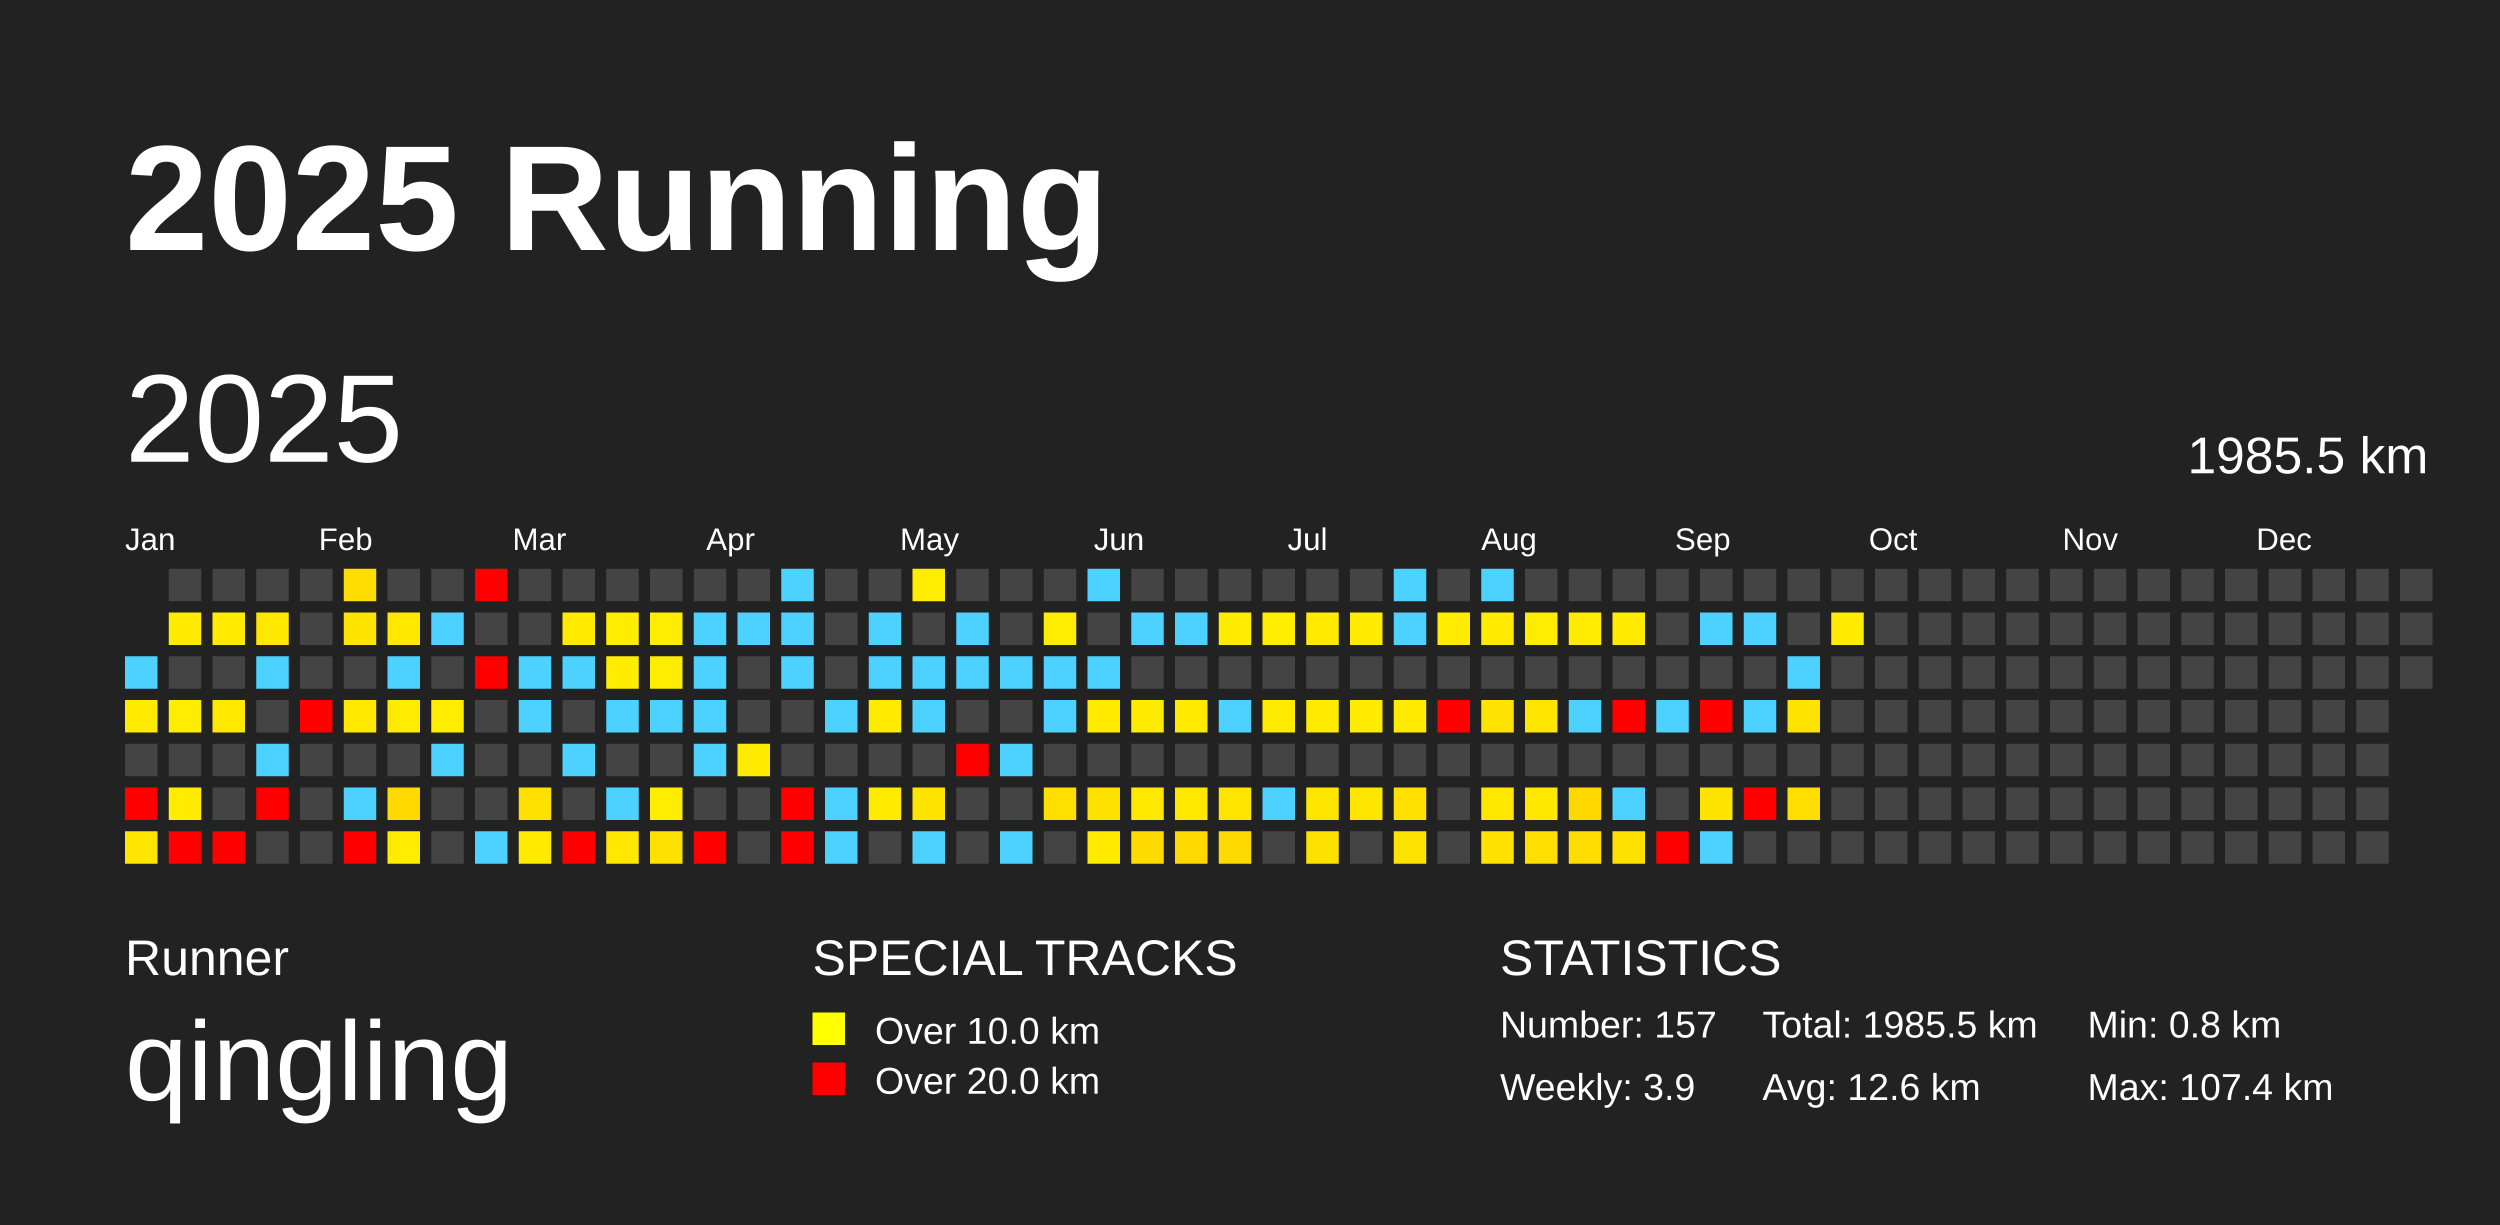
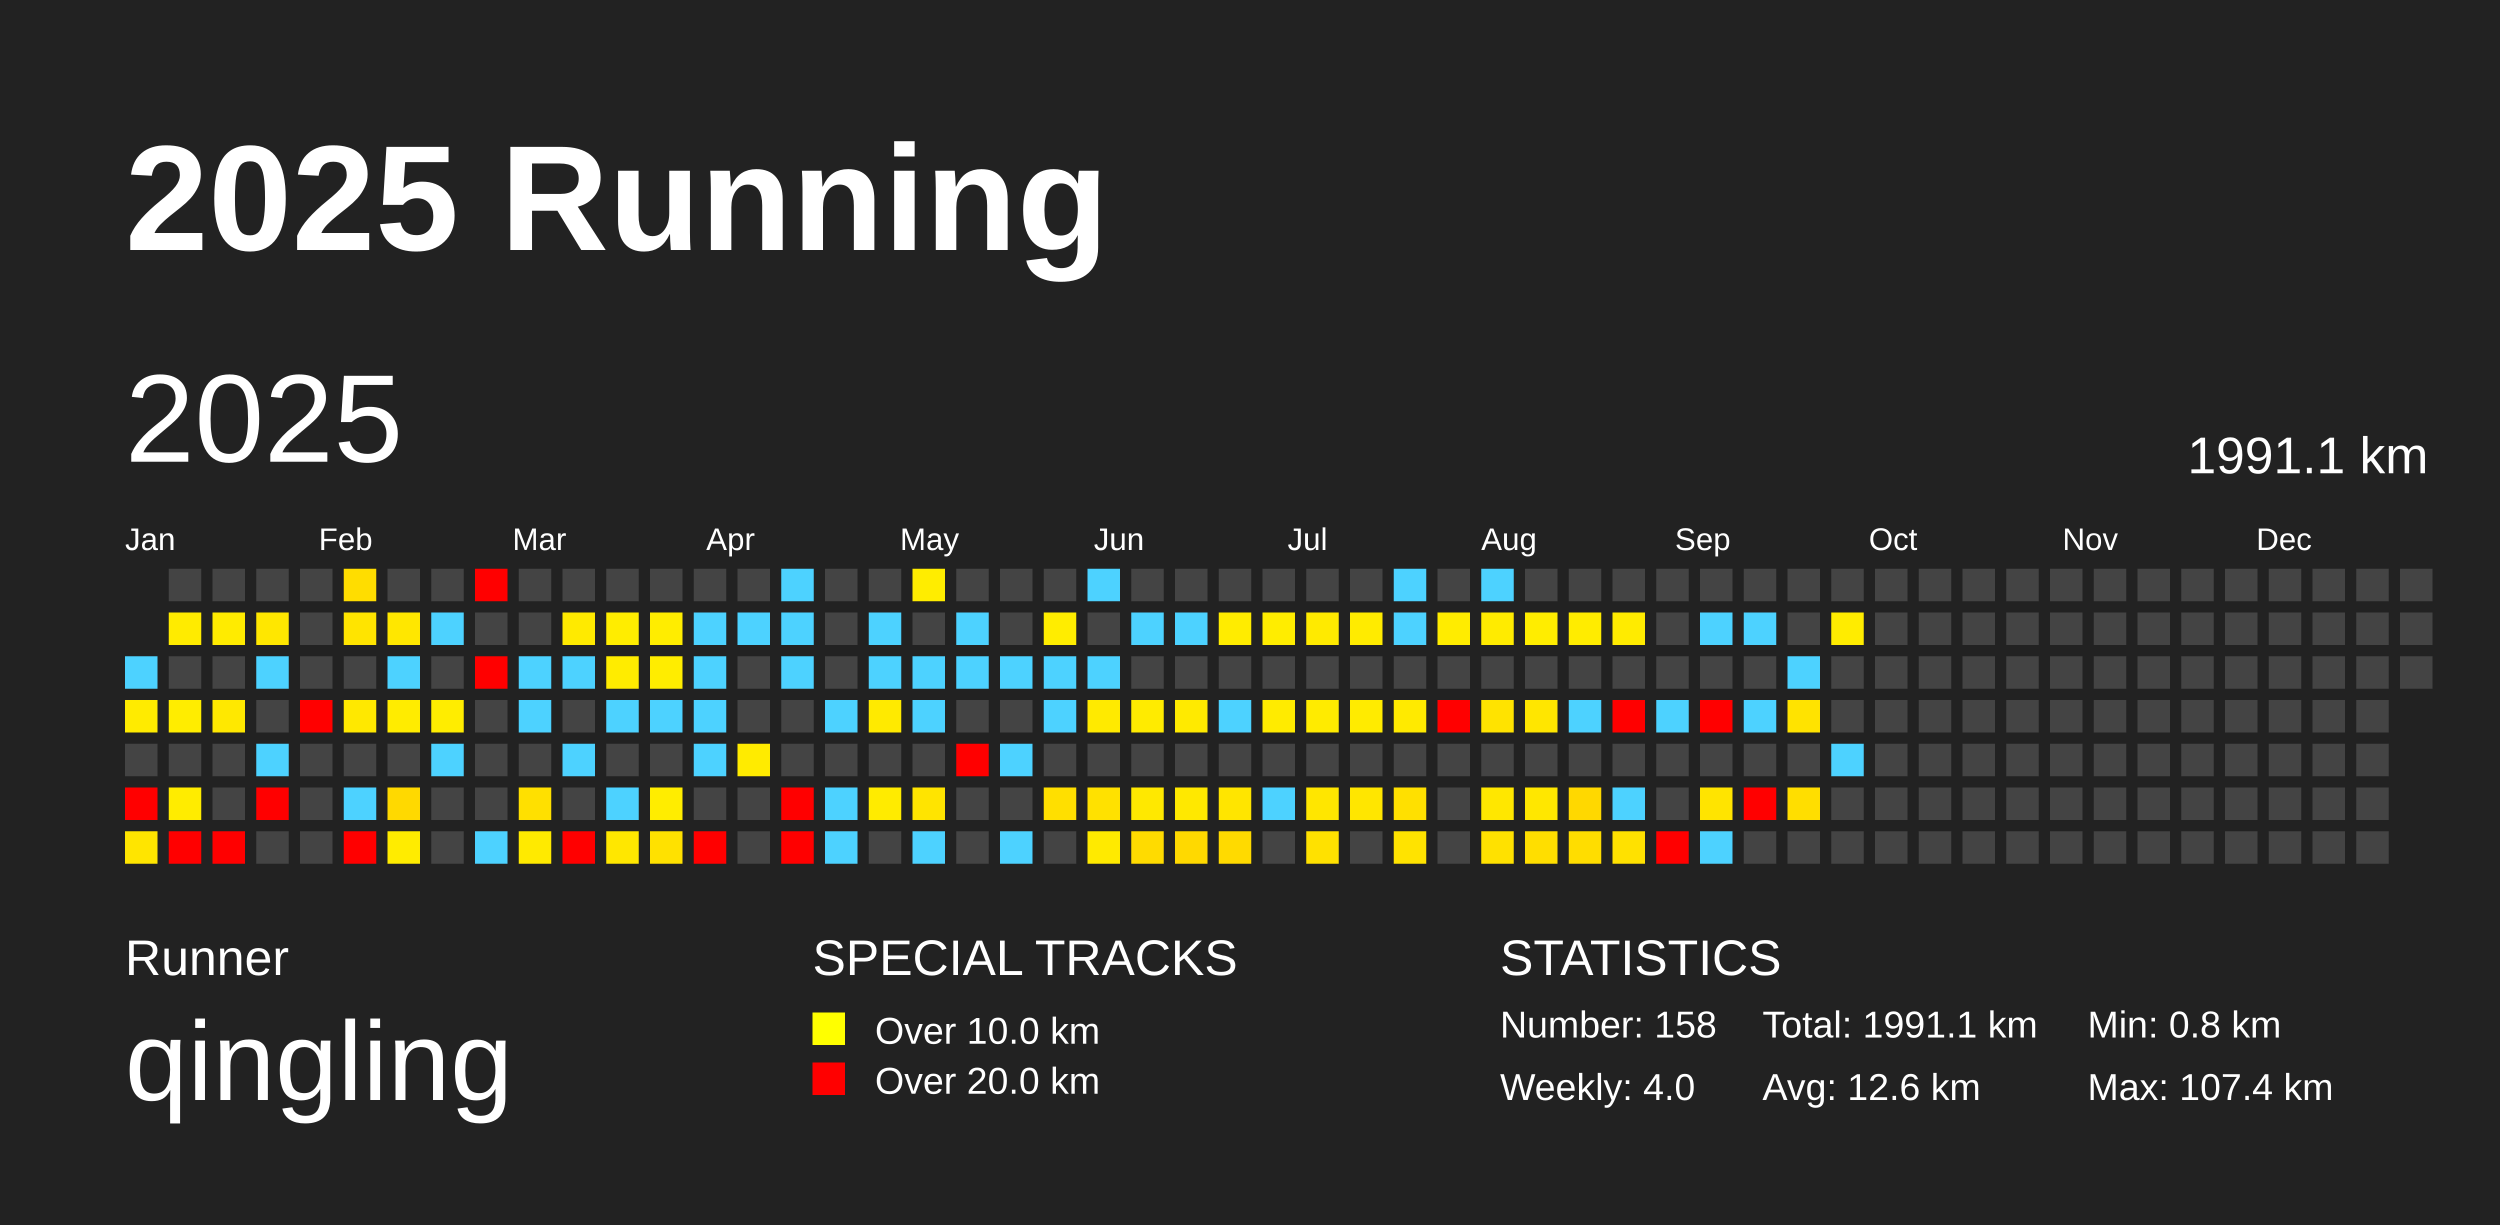
<svg xmlns="http://www.w3.org/2000/svg" baseProfile="full" height="98mm" version="1.1" viewBox="0,0,200,98" width="200mm">
  <defs />
  <rect fill="#222222" height="98" width="200" x="0" y="0" />
  <text fill="#FFFFFF" style="font-size:12px; font-family:Arial; font-weight:bold;" x="10" y="20">2025 Running</text>
  <text fill="#FFFFFF" style="font-size:4px; font-family:Arial" x="10" y="78">Runner</text>
  <text fill="#FFFFFF" style="font-size:9px; font-family:Arial" x="10" y="88">qingling</text>
  <text fill="#FFFFFF" style="font-size:4px; font-family:Arial" x="65" y="78">SPECIAL TRACKS</text>
  <rect fill="yellow" height="2.6" width="2.6" x="65" y="81" />
  <text fill="#FFFFFF" style="font-size:3px; font-family:Arial" x="70" y="83.5">Over 10.0 km</text>
  <rect fill="red" height="2.6" width="2.6" x="65" y="85" />
  <text fill="#FFFFFF" style="font-size:3px; font-family:Arial" x="70" y="87.5">Over 20.0 km</text>
  <text fill="#FFFFFF" style="font-size:4px; font-family:Arial" x="120" y="78">STATISTICS</text>
-   <text fill="#FFFFFF" style="font-size:3px; font-family:Arial" x="120" y="83">Number: 157</text>
-   <text fill="#FFFFFF" style="font-size:3px; font-family:Arial" x="120" y="88">Weekly: 3.9</text>
-   <text fill="#FFFFFF" style="font-size:3px; font-family:Arial" x="141" y="83">Total: 1985.5 km</text>
+   <text fill="#FFFFFF" style="font-size:3px; font-family:Arial" x="120" y="83">Number: 158</text>
+   <text fill="#FFFFFF" style="font-size:3px; font-family:Arial" x="120" y="88">Weekly: 4.0</text>
+   <text fill="#FFFFFF" style="font-size:3px; font-family:Arial" x="141" y="83">Total: 1991.1 km</text>
  <text fill="#FFFFFF" style="font-size:3px; font-family:Arial" x="141" y="88">Avg: 12.6 km</text>
  <text fill="#FFFFFF" style="font-size:3px; font-family:Arial" x="167" y="83">Min: 0.8 km</text>
  <text fill="#FFFFFF" style="font-size:3px; font-family:Arial" x="167" y="88">Max: 107.4 km</text>
  <text dominant-baseline="hanging" fill="#FFFFFF" style="font-size:10.0px; font-family:Arial;" x="10" y="30">2025</text>
-   <text dominant-baseline="hanging" fill="#FFFFFF" style="font-size:4.125px; font-family:Arial;" x="175" y="35">1985.5 km</text>
+   <text dominant-baseline="hanging" fill="#FFFFFF" style="font-size:4.125px; font-family:Arial;" x="175" y="35">1991.1 km</text>
  <text fill="#FFFFFF" style="font-size:2.5px; font-family:Arial" x="10.0" y="44">Jan</text>
  <text fill="#FFFFFF" style="font-size:2.5px; font-family:Arial" x="25.5" y="44">Feb</text>
  <text fill="#FFFFFF" style="font-size:2.5px; font-family:Arial" x="41.0" y="44">Mar</text>
  <text fill="#FFFFFF" style="font-size:2.5px; font-family:Arial" x="56.5" y="44">Apr</text>
  <text fill="#FFFFFF" style="font-size:2.5px; font-family:Arial" x="72.0" y="44">May</text>
  <text fill="#FFFFFF" style="font-size:2.5px; font-family:Arial" x="87.5" y="44">Jun</text>
  <text fill="#FFFFFF" style="font-size:2.5px; font-family:Arial" x="103.0" y="44">Jul</text>
  <text fill="#FFFFFF" style="font-size:2.5px; font-family:Arial" x="118.5" y="44">Aug</text>
  <text fill="#FFFFFF" style="font-size:2.5px; font-family:Arial" x="134.0" y="44">Sep</text>
  <text fill="#FFFFFF" style="font-size:2.5px; font-family:Arial" x="149.5" y="44">Oct</text>
  <text fill="#FFFFFF" style="font-size:2.5px; font-family:Arial" x="165.0" y="44">Nov</text>
  <text fill="#FFFFFF" style="font-size:2.5px; font-family:Arial" x="180.5" y="44">Dec</text>
  <rect fill="#4dd2ff" height="2.6" width="2.6" x="10.0" y="52.5" />
  <rect fill="#ffeb00" height="2.6" width="2.6" x="10.0" y="56.0" />
  <rect fill="#444444" height="2.6" width="2.6" x="10.0" y="59.5" />
  <rect fill="red" height="2.6" width="2.6" x="10.0" y="63.0" />
  <rect fill="#ffe500" height="2.6" width="2.6" x="10.0" y="66.5" />
  <rect fill="#444444" height="2.6" width="2.6" x="13.5" y="45.5" />
  <rect fill="#ffeb00" height="2.6" width="2.6" x="13.5" y="49.0" />
  <rect fill="#444444" height="2.6" width="2.6" x="13.5" y="52.5" />
  <rect fill="#ffed00" height="2.6" width="2.6" x="13.5" y="56.0" />
  <rect fill="#444444" height="2.6" width="2.6" x="13.5" y="59.5" />
  <rect fill="#ffec00" height="2.6" width="2.6" x="13.5" y="63.0" />
  <rect fill="red" height="2.6" width="2.6" x="13.5" y="66.5" />
  <rect fill="#444444" height="2.6" width="2.6" x="17.0" y="45.5" />
  <rect fill="#ffeb00" height="2.6" width="2.6" x="17.0" y="49.0" />
  <rect fill="#444444" height="2.6" width="2.6" x="17.0" y="52.5" />
  <rect fill="#ffe800" height="2.6" width="2.6" x="17.0" y="56.0" />
  <rect fill="#444444" height="2.6" width="2.6" x="17.0" y="59.5" />
  <rect fill="#444444" height="2.6" width="2.6" x="17.0" y="63.0" />
  <rect fill="red" height="2.6" width="2.6" x="17.0" y="66.5" />
  <rect fill="#444444" height="2.6" width="2.6" x="20.5" y="45.5" />
  <rect fill="#ffe700" height="2.6" width="2.6" x="20.5" y="49.0" />
  <rect fill="#4dd2ff" height="2.6" width="2.6" x="20.5" y="52.5" />
  <rect fill="#444444" height="2.6" width="2.6" x="20.5" y="56.0" />
  <rect fill="#4dd2ff" height="2.6" width="2.6" x="20.5" y="59.5" />
  <rect fill="red" height="2.6" width="2.6" x="20.5" y="63.0" />
  <rect fill="#444444" height="2.6" width="2.6" x="20.5" y="66.5" />
  <rect fill="#444444" height="2.6" width="2.6" x="24.0" y="45.5" />
  <rect fill="#444444" height="2.6" width="2.6" x="24.0" y="49.0" />
  <rect fill="#444444" height="2.6" width="2.6" x="24.0" y="52.5" />
  <rect fill="red" height="2.6" width="2.6" x="24.0" y="56.0" />
  <rect fill="#444444" height="2.6" width="2.6" x="24.0" y="59.5" />
  <rect fill="#444444" height="2.6" width="2.6" x="24.0" y="63.0" />
  <rect fill="#444444" height="2.6" width="2.6" x="24.0" y="66.5" />
  <rect fill="#ffdd00" height="2.6" width="2.6" x="27.5" y="45.5" />
  <rect fill="#ffe400" height="2.6" width="2.6" x="27.5" y="49.0" />
  <rect fill="#444444" height="2.6" width="2.6" x="27.5" y="52.5" />
  <rect fill="#ffe800" height="2.6" width="2.6" x="27.5" y="56.0" />
  <rect fill="#444444" height="2.6" width="2.6" x="27.5" y="59.5" />
  <rect fill="#4dd2ff" height="2.6" width="2.6" x="27.5" y="63.0" />
  <rect fill="red" height="2.6" width="2.6" x="27.5" y="66.5" />
  <rect fill="#444444" height="2.6" width="2.6" x="31.0" y="45.5" />
  <rect fill="#ffe700" height="2.6" width="2.6" x="31.0" y="49.0" />
  <rect fill="#4dd2ff" height="2.6" width="2.6" x="31.0" y="52.5" />
  <rect fill="#ffec00" height="2.6" width="2.6" x="31.0" y="56.0" />
  <rect fill="#444444" height="2.6" width="2.6" x="31.0" y="59.5" />
  <rect fill="#ffd900" height="2.6" width="2.6" x="31.0" y="63.0" />
  <rect fill="#ffec00" height="2.6" width="2.6" x="31.0" y="66.5" />
  <rect fill="#444444" height="2.6" width="2.6" x="34.5" y="45.5" />
  <rect fill="#4dd2ff" height="2.6" width="2.6" x="34.5" y="49.0" />
  <rect fill="#444444" height="2.6" width="2.6" x="34.5" y="52.5" />
  <rect fill="#ffed00" height="2.6" width="2.6" x="34.5" y="56.0" />
  <rect fill="#4dd2ff" height="2.6" width="2.6" x="34.5" y="59.5" />
  <rect fill="#444444" height="2.6" width="2.6" x="34.5" y="63.0" />
  <rect fill="#444444" height="2.6" width="2.6" x="34.5" y="66.5" />
  <rect fill="red" height="2.6" width="2.6" x="38.0" y="45.5" />
  <rect fill="#444444" height="2.6" width="2.6" x="38.0" y="49.0" />
  <rect fill="red" height="2.6" width="2.6" x="38.0" y="52.5" />
  <rect fill="#444444" height="2.6" width="2.6" x="38.0" y="56.0" />
  <rect fill="#444444" height="2.6" width="2.6" x="38.0" y="59.5" />
  <rect fill="#444444" height="2.6" width="2.6" x="38.0" y="63.0" />
  <rect fill="#4dd2ff" height="2.6" width="2.6" x="38.0" y="66.5" />
  <rect fill="#444444" height="2.6" width="2.6" x="41.5" y="45.5" />
  <rect fill="#444444" height="2.6" width="2.6" x="41.5" y="49.0" />
  <rect fill="#4dd2ff" height="2.6" width="2.6" x="41.5" y="52.5" />
  <rect fill="#4dd2ff" height="2.6" width="2.6" x="41.5" y="56.0" />
  <rect fill="#444444" height="2.6" width="2.6" x="41.5" y="59.5" />
  <rect fill="#ffe000" height="2.6" width="2.6" x="41.5" y="63.0" />
  <rect fill="#ffea00" height="2.6" width="2.6" x="41.5" y="66.5" />
  <rect fill="#444444" height="2.6" width="2.6" x="45.0" y="45.5" />
  <rect fill="#ffea00" height="2.6" width="2.6" x="45.0" y="49.0" />
  <rect fill="#4dd2ff" height="2.6" width="2.6" x="45.0" y="52.5" />
  <rect fill="#444444" height="2.6" width="2.6" x="45.0" y="56.0" />
  <rect fill="#4dd2ff" height="2.6" width="2.6" x="45.0" y="59.5" />
  <rect fill="#444444" height="2.6" width="2.6" x="45.0" y="63.0" />
  <rect fill="red" height="2.6" width="2.6" x="45.0" y="66.5" />
  <rect fill="#444444" height="2.6" width="2.6" x="48.5" y="45.5" />
  <rect fill="#ffed00" height="2.6" width="2.6" x="48.5" y="49.0" />
  <rect fill="#ffec00" height="2.6" width="2.6" x="48.5" y="52.5" />
  <rect fill="#4dd2ff" height="2.6" width="2.6" x="48.5" y="56.0" />
  <rect fill="#444444" height="2.6" width="2.6" x="48.5" y="59.5" />
  <rect fill="#4dd2ff" height="2.6" width="2.6" x="48.5" y="63.0" />
  <rect fill="#ffe700" height="2.6" width="2.6" x="48.5" y="66.5" />
  <rect fill="#444444" height="2.6" width="2.6" x="52.0" y="45.5" />
  <rect fill="#ffed00" height="2.6" width="2.6" x="52.0" y="49.0" />
  <rect fill="#ffed00" height="2.6" width="2.6" x="52.0" y="52.5" />
  <rect fill="#4dd2ff" height="2.6" width="2.6" x="52.0" y="56.0" />
  <rect fill="#444444" height="2.6" width="2.6" x="52.0" y="59.5" />
  <rect fill="#ffed00" height="2.6" width="2.6" x="52.0" y="63.0" />
  <rect fill="#ffe100" height="2.6" width="2.6" x="52.0" y="66.5" />
  <rect fill="#444444" height="2.6" width="2.6" x="55.5" y="45.5" />
  <rect fill="#4dd2ff" height="2.6" width="2.6" x="55.5" y="49.0" />
  <rect fill="#4dd2ff" height="2.6" width="2.6" x="55.5" y="52.5" />
  <rect fill="#4dd2ff" height="2.6" width="2.6" x="55.5" y="56.0" />
  <rect fill="#4dd2ff" height="2.6" width="2.6" x="55.5" y="59.5" />
  <rect fill="#444444" height="2.6" width="2.6" x="55.5" y="63.0" />
  <rect fill="red" height="2.6" width="2.6" x="55.5" y="66.5" />
  <rect fill="#444444" height="2.6" width="2.6" x="59.0" y="45.5" />
  <rect fill="#4dd2ff" height="2.6" width="2.6" x="59.0" y="49.0" />
  <rect fill="#444444" height="2.6" width="2.6" x="59.0" y="52.5" />
  <rect fill="#444444" height="2.6" width="2.6" x="59.0" y="56.0" />
  <rect fill="#ffeb00" height="2.6" width="2.6" x="59.0" y="59.5" />
  <rect fill="#444444" height="2.6" width="2.6" x="59.0" y="63.0" />
  <rect fill="#444444" height="2.6" width="2.6" x="59.0" y="66.5" />
  <rect fill="#4dd2ff" height="2.6" width="2.6" x="62.5" y="45.5" />
  <rect fill="#4dd2ff" height="2.6" width="2.6" x="62.5" y="49.0" />
  <rect fill="#4dd2ff" height="2.6" width="2.6" x="62.5" y="52.5" />
  <rect fill="#444444" height="2.6" width="2.6" x="62.5" y="56.0" />
  <rect fill="#444444" height="2.6" width="2.6" x="62.5" y="59.5" />
  <rect fill="red" height="2.6" width="2.6" x="62.5" y="63.0" />
  <rect fill="red" height="2.6" width="2.6" x="62.5" y="66.5" />
  <rect fill="#444444" height="2.6" width="2.6" x="66.0" y="45.5" />
  <rect fill="#444444" height="2.6" width="2.6" x="66.0" y="49.0" />
  <rect fill="#444444" height="2.6" width="2.6" x="66.0" y="52.5" />
  <rect fill="#4dd2ff" height="2.6" width="2.6" x="66.0" y="56.0" />
  <rect fill="#444444" height="2.6" width="2.6" x="66.0" y="59.5" />
  <rect fill="#4dd2ff" height="2.6" width="2.6" x="66.0" y="63.0" />
  <rect fill="#4dd2ff" height="2.6" width="2.6" x="66.0" y="66.5" />
  <rect fill="#444444" height="2.6" width="2.6" x="69.5" y="45.5" />
  <rect fill="#4dd2ff" height="2.6" width="2.6" x="69.5" y="49.0" />
  <rect fill="#4dd2ff" height="2.6" width="2.6" x="69.5" y="52.5" />
  <rect fill="#ffea00" height="2.6" width="2.6" x="69.5" y="56.0" />
  <rect fill="#444444" height="2.6" width="2.6" x="69.5" y="59.5" />
  <rect fill="#ffeb00" height="2.6" width="2.6" x="69.5" y="63.0" />
  <rect fill="#444444" height="2.6" width="2.6" x="69.5" y="66.5" />
  <rect fill="#ffed00" height="2.6" width="2.6" x="73.0" y="45.5" />
  <rect fill="#444444" height="2.6" width="2.6" x="73.0" y="49.0" />
  <rect fill="#4dd2ff" height="2.6" width="2.6" x="73.0" y="52.5" />
  <rect fill="#4dd2ff" height="2.6" width="2.6" x="73.0" y="56.0" />
  <rect fill="#444444" height="2.6" width="2.6" x="73.0" y="59.5" />
  <rect fill="#ffe400" height="2.6" width="2.6" x="73.0" y="63.0" />
  <rect fill="#4dd2ff" height="2.6" width="2.6" x="73.0" y="66.5" />
  <rect fill="#444444" height="2.6" width="2.6" x="76.5" y="45.5" />
  <rect fill="#4dd2ff" height="2.6" width="2.6" x="76.5" y="49.0" />
  <rect fill="#4dd2ff" height="2.6" width="2.6" x="76.5" y="52.5" />
  <rect fill="#444444" height="2.6" width="2.6" x="76.5" y="56.0" />
  <rect fill="red" height="2.6" width="2.6" x="76.5" y="59.5" />
  <rect fill="#444444" height="2.6" width="2.6" x="76.5" y="63.0" />
  <rect fill="#444444" height="2.6" width="2.6" x="76.5" y="66.5" />
  <rect fill="#444444" height="2.6" width="2.6" x="80.0" y="45.5" />
  <rect fill="#444444" height="2.6" width="2.6" x="80.0" y="49.0" />
  <rect fill="#4dd2ff" height="2.6" width="2.6" x="80.0" y="52.5" />
  <rect fill="#444444" height="2.6" width="2.6" x="80.0" y="56.0" />
  <rect fill="#4dd2ff" height="2.6" width="2.6" x="80.0" y="59.5" />
  <rect fill="#444444" height="2.6" width="2.6" x="80.0" y="63.0" />
  <rect fill="#4dd2ff" height="2.6" width="2.6" x="80.0" y="66.5" />
  <rect fill="#444444" height="2.6" width="2.6" x="83.5" y="45.5" />
  <rect fill="#ffed00" height="2.6" width="2.6" x="83.5" y="49.0" />
  <rect fill="#4dd2ff" height="2.6" width="2.6" x="83.5" y="52.5" />
  <rect fill="#4dd2ff" height="2.6" width="2.6" x="83.5" y="56.0" />
  <rect fill="#444444" height="2.6" width="2.6" x="83.5" y="59.5" />
  <rect fill="#ffdf00" height="2.6" width="2.6" x="83.5" y="63.0" />
  <rect fill="#444444" height="2.6" width="2.6" x="83.5" y="66.5" />
  <rect fill="#4dd2ff" height="2.6" width="2.6" x="87.0" y="45.5" />
  <rect fill="#444444" height="2.6" width="2.6" x="87.0" y="49.0" />
  <rect fill="#4dd2ff" height="2.6" width="2.6" x="87.0" y="52.5" />
  <rect fill="#ffea00" height="2.6" width="2.6" x="87.0" y="56.0" />
  <rect fill="#444444" height="2.6" width="2.6" x="87.0" y="59.5" />
  <rect fill="#ffe100" height="2.6" width="2.6" x="87.0" y="63.0" />
  <rect fill="#ffea00" height="2.6" width="2.6" x="87.0" y="66.5" />
  <rect fill="#444444" height="2.6" width="2.6" x="90.5" y="45.5" />
  <rect fill="#4dd2ff" height="2.6" width="2.6" x="90.5" y="49.0" />
  <rect fill="#444444" height="2.6" width="2.6" x="90.5" y="52.5" />
  <rect fill="#ffeb00" height="2.6" width="2.6" x="90.5" y="56.0" />
  <rect fill="#444444" height="2.6" width="2.6" x="90.5" y="59.5" />
  <rect fill="#ffe800" height="2.6" width="2.6" x="90.5" y="63.0" />
  <rect fill="#ffdb00" height="2.6" width="2.6" x="90.5" y="66.5" />
  <rect fill="#444444" height="2.6" width="2.6" x="94.0" y="45.5" />
  <rect fill="#4dd2ff" height="2.6" width="2.6" x="94.0" y="49.0" />
  <rect fill="#444444" height="2.6" width="2.6" x="94.0" y="52.5" />
  <rect fill="#ffea00" height="2.6" width="2.6" x="94.0" y="56.0" />
  <rect fill="#444444" height="2.6" width="2.6" x="94.0" y="59.5" />
  <rect fill="#ffe800" height="2.6" width="2.6" x="94.0" y="63.0" />
  <rect fill="#ffd900" height="2.6" width="2.6" x="94.0" y="66.5" />
  <rect fill="#444444" height="2.6" width="2.6" x="97.5" y="45.5" />
  <rect fill="#ffec00" height="2.6" width="2.6" x="97.5" y="49.0" />
  <rect fill="#444444" height="2.6" width="2.6" x="97.5" y="52.5" />
  <rect fill="#4dd2ff" height="2.6" width="2.6" x="97.5" y="56.0" />
  <rect fill="#444444" height="2.6" width="2.6" x="97.5" y="59.5" />
  <rect fill="#ffe500" height="2.6" width="2.6" x="97.5" y="63.0" />
  <rect fill="#ffda00" height="2.6" width="2.6" x="97.5" y="66.5" />
  <rect fill="#444444" height="2.6" width="2.6" x="101.0" y="45.5" />
  <rect fill="#ffed00" height="2.6" width="2.6" x="101.0" y="49.0" />
  <rect fill="#444444" height="2.6" width="2.6" x="101.0" y="52.5" />
  <rect fill="#ffeb00" height="2.6" width="2.6" x="101.0" y="56.0" />
  <rect fill="#444444" height="2.6" width="2.6" x="101.0" y="59.5" />
  <rect fill="#4dd2ff" height="2.6" width="2.6" x="101.0" y="63.0" />
  <rect fill="#444444" height="2.6" width="2.6" x="101.0" y="66.5" />
  <rect fill="#444444" height="2.6" width="2.6" x="104.5" y="45.5" />
  <rect fill="#ffea00" height="2.6" width="2.6" x="104.5" y="49.0" />
  <rect fill="#444444" height="2.6" width="2.6" x="104.5" y="52.5" />
  <rect fill="#ffeb00" height="2.6" width="2.6" x="104.5" y="56.0" />
  <rect fill="#444444" height="2.6" width="2.6" x="104.5" y="59.5" />
  <rect fill="#ffe600" height="2.6" width="2.6" x="104.5" y="63.0" />
  <rect fill="#ffe100" height="2.6" width="2.6" x="104.5" y="66.5" />
  <rect fill="#444444" height="2.6" width="2.6" x="108.0" y="45.5" />
  <rect fill="#ffeb00" height="2.6" width="2.6" x="108.0" y="49.0" />
  <rect fill="#444444" height="2.6" width="2.6" x="108.0" y="52.5" />
  <rect fill="#ffeb00" height="2.6" width="2.6" x="108.0" y="56.0" />
  <rect fill="#444444" height="2.6" width="2.6" x="108.0" y="59.5" />
  <rect fill="#ffe600" height="2.6" width="2.6" x="108.0" y="63.0" />
  <rect fill="#444444" height="2.6" width="2.6" x="108.0" y="66.5" />
  <rect fill="#4dd2ff" height="2.6" width="2.6" x="111.5" y="45.5" />
  <rect fill="#4dd2ff" height="2.6" width="2.6" x="111.5" y="49.0" />
  <rect fill="#444444" height="2.6" width="2.6" x="111.5" y="52.5" />
  <rect fill="#ffea00" height="2.6" width="2.6" x="111.5" y="56.0" />
  <rect fill="#444444" height="2.6" width="2.6" x="111.5" y="59.5" />
  <rect fill="#ffe000" height="2.6" width="2.6" x="111.5" y="63.0" />
  <rect fill="#ffe300" height="2.6" width="2.6" x="111.5" y="66.5" />
  <rect fill="#444444" height="2.6" width="2.6" x="115.0" y="45.5" />
  <rect fill="#ffec00" height="2.6" width="2.6" x="115.0" y="49.0" />
  <rect fill="#444444" height="2.6" width="2.6" x="115.0" y="52.5" />
  <rect fill="red" height="2.6" width="2.6" x="115.0" y="56.0" />
  <rect fill="#444444" height="2.6" width="2.6" x="115.0" y="59.5" />
  <rect fill="#444444" height="2.6" width="2.6" x="115.0" y="63.0" />
  <rect fill="#444444" height="2.6" width="2.6" x="115.0" y="66.5" />
  <rect fill="#4dd2ff" height="2.6" width="2.6" x="118.5" y="45.5" />
  <rect fill="#ffeb00" height="2.6" width="2.6" x="118.5" y="49.0" />
  <rect fill="#444444" height="2.6" width="2.6" x="118.5" y="52.5" />
  <rect fill="#ffe300" height="2.6" width="2.6" x="118.5" y="56.0" />
  <rect fill="#444444" height="2.6" width="2.6" x="118.5" y="59.5" />
  <rect fill="#ffe700" height="2.6" width="2.6" x="118.5" y="63.0" />
  <rect fill="#ffe100" height="2.6" width="2.6" x="118.5" y="66.5" />
  <rect fill="#444444" height="2.6" width="2.6" x="122.0" y="45.5" />
  <rect fill="#ffed00" height="2.6" width="2.6" x="122.0" y="49.0" />
  <rect fill="#444444" height="2.6" width="2.6" x="122.0" y="52.5" />
  <rect fill="#ffe600" height="2.6" width="2.6" x="122.0" y="56.0" />
  <rect fill="#444444" height="2.6" width="2.6" x="122.0" y="59.5" />
  <rect fill="#ffe700" height="2.6" width="2.6" x="122.0" y="63.0" />
  <rect fill="#ffde00" height="2.6" width="2.6" x="122.0" y="66.5" />
  <rect fill="#444444" height="2.6" width="2.6" x="125.5" y="45.5" />
  <rect fill="#ffec00" height="2.6" width="2.6" x="125.5" y="49.0" />
  <rect fill="#444444" height="2.6" width="2.6" x="125.5" y="52.5" />
  <rect fill="#4dd2ff" height="2.6" width="2.6" x="125.5" y="56.0" />
  <rect fill="#444444" height="2.6" width="2.6" x="125.5" y="59.5" />
  <rect fill="#ffd800" height="2.6" width="2.6" x="125.5" y="63.0" />
  <rect fill="#ffdd00" height="2.6" width="2.6" x="125.5" y="66.5" />
  <rect fill="#444444" height="2.6" width="2.6" x="129.0" y="45.5" />
  <rect fill="#ffeb00" height="2.6" width="2.6" x="129.0" y="49.0" />
  <rect fill="#444444" height="2.6" width="2.6" x="129.0" y="52.5" />
  <rect fill="red" height="2.6" width="2.6" x="129.0" y="56.0" />
  <rect fill="#444444" height="2.6" width="2.6" x="129.0" y="59.5" />
  <rect fill="#4dd2ff" height="2.6" width="2.6" x="129.0" y="63.0" />
  <rect fill="#ffe100" height="2.6" width="2.6" x="129.0" y="66.5" />
  <rect fill="#444444" height="2.6" width="2.6" x="132.5" y="45.5" />
  <rect fill="#444444" height="2.6" width="2.6" x="132.5" y="49.0" />
  <rect fill="#444444" height="2.6" width="2.6" x="132.5" y="52.5" />
  <rect fill="#4dd2ff" height="2.6" width="2.6" x="132.5" y="56.0" />
  <rect fill="#444444" height="2.6" width="2.6" x="132.5" y="59.5" />
  <rect fill="#444444" height="2.6" width="2.6" x="132.5" y="63.0" />
  <rect fill="red" height="2.6" width="2.6" x="132.5" y="66.5" />
  <rect fill="#444444" height="2.6" width="2.6" x="136.0" y="45.5" />
  <rect fill="#4dd2ff" height="2.6" width="2.6" x="136.0" y="49.0" />
  <rect fill="#444444" height="2.6" width="2.6" x="136.0" y="52.5" />
  <rect fill="red" height="2.6" width="2.6" x="136.0" y="56.0" />
  <rect fill="#444444" height="2.6" width="2.6" x="136.0" y="59.5" />
  <rect fill="#ffe400" height="2.6" width="2.6" x="136.0" y="63.0" />
  <rect fill="#4dd2ff" height="2.6" width="2.6" x="136.0" y="66.5" />
  <rect fill="#444444" height="2.6" width="2.6" x="139.5" y="45.5" />
  <rect fill="#4dd2ff" height="2.6" width="2.6" x="139.5" y="49.0" />
  <rect fill="#444444" height="2.6" width="2.6" x="139.5" y="52.5" />
  <rect fill="#4dd2ff" height="2.6" width="2.6" x="139.5" y="56.0" />
  <rect fill="#444444" height="2.6" width="2.6" x="139.5" y="59.5" />
  <rect fill="red" height="2.6" width="2.6" x="139.5" y="63.0" />
  <rect fill="#444444" height="2.6" width="2.6" x="139.5" y="66.5" />
  <rect fill="#444444" height="2.6" width="2.6" x="143.0" y="45.5" />
  <rect fill="#444444" height="2.6" width="2.6" x="143.0" y="49.0" />
  <rect fill="#4dd2ff" height="2.6" width="2.6" x="143.0" y="52.5" />
  <rect fill="#ffe300" height="2.6" width="2.6" x="143.0" y="56.0" />
  <rect fill="#444444" height="2.6" width="2.6" x="143.0" y="59.5" />
  <rect fill="#ffde00" height="2.6" width="2.6" x="143.0" y="63.0" />
  <rect fill="#444444" height="2.6" width="2.6" x="143.0" y="66.5" />
  <rect fill="#444444" height="2.6" width="2.6" x="146.5" y="45.5" />
  <rect fill="#ffec00" height="2.6" width="2.6" x="146.5" y="49.0" />
  <rect fill="#444444" height="2.6" width="2.6" x="146.5" y="52.5" />
  <rect fill="#444444" height="2.6" width="2.6" x="146.5" y="56.0" />
-   <rect fill="#444444" height="2.6" width="2.6" x="146.5" y="59.5" />
+   <rect fill="#4dd2ff" height="2.6" width="2.6" x="146.5" y="59.5" />
  <rect fill="#444444" height="2.6" width="2.6" x="146.5" y="63.0" />
  <rect fill="#444444" height="2.6" width="2.6" x="146.5" y="66.5" />
  <rect fill="#444444" height="2.6" width="2.6" x="150.0" y="45.5" />
  <rect fill="#444444" height="2.6" width="2.6" x="150.0" y="49.0" />
  <rect fill="#444444" height="2.6" width="2.6" x="150.0" y="52.5" />
  <rect fill="#444444" height="2.6" width="2.6" x="150.0" y="56.0" />
  <rect fill="#444444" height="2.6" width="2.6" x="150.0" y="59.5" />
  <rect fill="#444444" height="2.6" width="2.6" x="150.0" y="63.0" />
  <rect fill="#444444" height="2.6" width="2.6" x="150.0" y="66.5" />
  <rect fill="#444444" height="2.6" width="2.6" x="153.5" y="45.5" />
  <rect fill="#444444" height="2.6" width="2.6" x="153.5" y="49.0" />
  <rect fill="#444444" height="2.6" width="2.6" x="153.5" y="52.5" />
  <rect fill="#444444" height="2.6" width="2.6" x="153.5" y="56.0" />
  <rect fill="#444444" height="2.6" width="2.6" x="153.5" y="59.5" />
  <rect fill="#444444" height="2.6" width="2.6" x="153.5" y="63.0" />
  <rect fill="#444444" height="2.6" width="2.6" x="153.5" y="66.5" />
  <rect fill="#444444" height="2.6" width="2.6" x="157.0" y="45.5" />
  <rect fill="#444444" height="2.6" width="2.6" x="157.0" y="49.0" />
  <rect fill="#444444" height="2.6" width="2.6" x="157.0" y="52.5" />
  <rect fill="#444444" height="2.6" width="2.6" x="157.0" y="56.0" />
  <rect fill="#444444" height="2.6" width="2.6" x="157.0" y="59.5" />
  <rect fill="#444444" height="2.6" width="2.6" x="157.0" y="63.0" />
  <rect fill="#444444" height="2.6" width="2.6" x="157.0" y="66.5" />
  <rect fill="#444444" height="2.6" width="2.6" x="160.5" y="45.5" />
  <rect fill="#444444" height="2.6" width="2.6" x="160.5" y="49.0" />
  <rect fill="#444444" height="2.6" width="2.6" x="160.5" y="52.5" />
  <rect fill="#444444" height="2.6" width="2.6" x="160.5" y="56.0" />
  <rect fill="#444444" height="2.6" width="2.6" x="160.5" y="59.5" />
  <rect fill="#444444" height="2.6" width="2.6" x="160.5" y="63.0" />
  <rect fill="#444444" height="2.6" width="2.6" x="160.5" y="66.5" />
  <rect fill="#444444" height="2.6" width="2.6" x="164.0" y="45.5" />
  <rect fill="#444444" height="2.6" width="2.6" x="164.0" y="49.0" />
  <rect fill="#444444" height="2.6" width="2.6" x="164.0" y="52.5" />
  <rect fill="#444444" height="2.6" width="2.6" x="164.0" y="56.0" />
  <rect fill="#444444" height="2.6" width="2.6" x="164.0" y="59.5" />
  <rect fill="#444444" height="2.6" width="2.6" x="164.0" y="63.0" />
  <rect fill="#444444" height="2.6" width="2.6" x="164.0" y="66.5" />
  <rect fill="#444444" height="2.6" width="2.6" x="167.5" y="45.5" />
  <rect fill="#444444" height="2.6" width="2.6" x="167.5" y="49.0" />
  <rect fill="#444444" height="2.6" width="2.6" x="167.5" y="52.5" />
  <rect fill="#444444" height="2.6" width="2.6" x="167.5" y="56.0" />
  <rect fill="#444444" height="2.6" width="2.6" x="167.5" y="59.5" />
  <rect fill="#444444" height="2.6" width="2.6" x="167.5" y="63.0" />
  <rect fill="#444444" height="2.6" width="2.6" x="167.5" y="66.5" />
  <rect fill="#444444" height="2.6" width="2.6" x="171.0" y="45.5" />
  <rect fill="#444444" height="2.6" width="2.6" x="171.0" y="49.0" />
  <rect fill="#444444" height="2.6" width="2.6" x="171.0" y="52.5" />
  <rect fill="#444444" height="2.6" width="2.6" x="171.0" y="56.0" />
  <rect fill="#444444" height="2.6" width="2.6" x="171.0" y="59.5" />
  <rect fill="#444444" height="2.6" width="2.6" x="171.0" y="63.0" />
  <rect fill="#444444" height="2.6" width="2.6" x="171.0" y="66.5" />
  <rect fill="#444444" height="2.6" width="2.6" x="174.5" y="45.5" />
  <rect fill="#444444" height="2.6" width="2.6" x="174.5" y="49.0" />
  <rect fill="#444444" height="2.6" width="2.6" x="174.5" y="52.5" />
  <rect fill="#444444" height="2.6" width="2.6" x="174.5" y="56.0" />
  <rect fill="#444444" height="2.6" width="2.6" x="174.5" y="59.5" />
  <rect fill="#444444" height="2.6" width="2.6" x="174.5" y="63.0" />
  <rect fill="#444444" height="2.6" width="2.6" x="174.5" y="66.5" />
  <rect fill="#444444" height="2.6" width="2.6" x="178.0" y="45.5" />
  <rect fill="#444444" height="2.6" width="2.6" x="178.0" y="49.0" />
  <rect fill="#444444" height="2.6" width="2.6" x="178.0" y="52.5" />
  <rect fill="#444444" height="2.6" width="2.6" x="178.0" y="56.0" />
  <rect fill="#444444" height="2.6" width="2.6" x="178.0" y="59.5" />
  <rect fill="#444444" height="2.6" width="2.6" x="178.0" y="63.0" />
  <rect fill="#444444" height="2.6" width="2.6" x="178.0" y="66.5" />
  <rect fill="#444444" height="2.6" width="2.6" x="181.5" y="45.5" />
  <rect fill="#444444" height="2.6" width="2.6" x="181.5" y="49.0" />
  <rect fill="#444444" height="2.6" width="2.6" x="181.5" y="52.5" />
  <rect fill="#444444" height="2.6" width="2.6" x="181.5" y="56.0" />
  <rect fill="#444444" height="2.6" width="2.6" x="181.5" y="59.5" />
  <rect fill="#444444" height="2.6" width="2.6" x="181.5" y="63.0" />
  <rect fill="#444444" height="2.6" width="2.6" x="181.5" y="66.5" />
  <rect fill="#444444" height="2.6" width="2.6" x="185.0" y="45.5" />
  <rect fill="#444444" height="2.6" width="2.6" x="185.0" y="49.0" />
  <rect fill="#444444" height="2.6" width="2.6" x="185.0" y="52.5" />
  <rect fill="#444444" height="2.6" width="2.6" x="185.0" y="56.0" />
  <rect fill="#444444" height="2.6" width="2.6" x="185.0" y="59.5" />
  <rect fill="#444444" height="2.6" width="2.6" x="185.0" y="63.0" />
  <rect fill="#444444" height="2.6" width="2.6" x="185.0" y="66.5" />
  <rect fill="#444444" height="2.6" width="2.6" x="188.5" y="45.5" />
  <rect fill="#444444" height="2.6" width="2.6" x="188.5" y="49.0" />
  <rect fill="#444444" height="2.6" width="2.6" x="188.5" y="52.5" />
  <rect fill="#444444" height="2.6" width="2.6" x="188.5" y="56.0" />
  <rect fill="#444444" height="2.6" width="2.6" x="188.5" y="59.5" />
  <rect fill="#444444" height="2.6" width="2.6" x="188.5" y="63.0" />
  <rect fill="#444444" height="2.6" width="2.6" x="188.5" y="66.5" />
  <rect fill="#444444" height="2.6" width="2.6" x="192.0" y="45.5" />
  <rect fill="#444444" height="2.6" width="2.6" x="192.0" y="49.0" />
  <rect fill="#444444" height="2.6" width="2.6" x="192.0" y="52.5" />
</svg>
